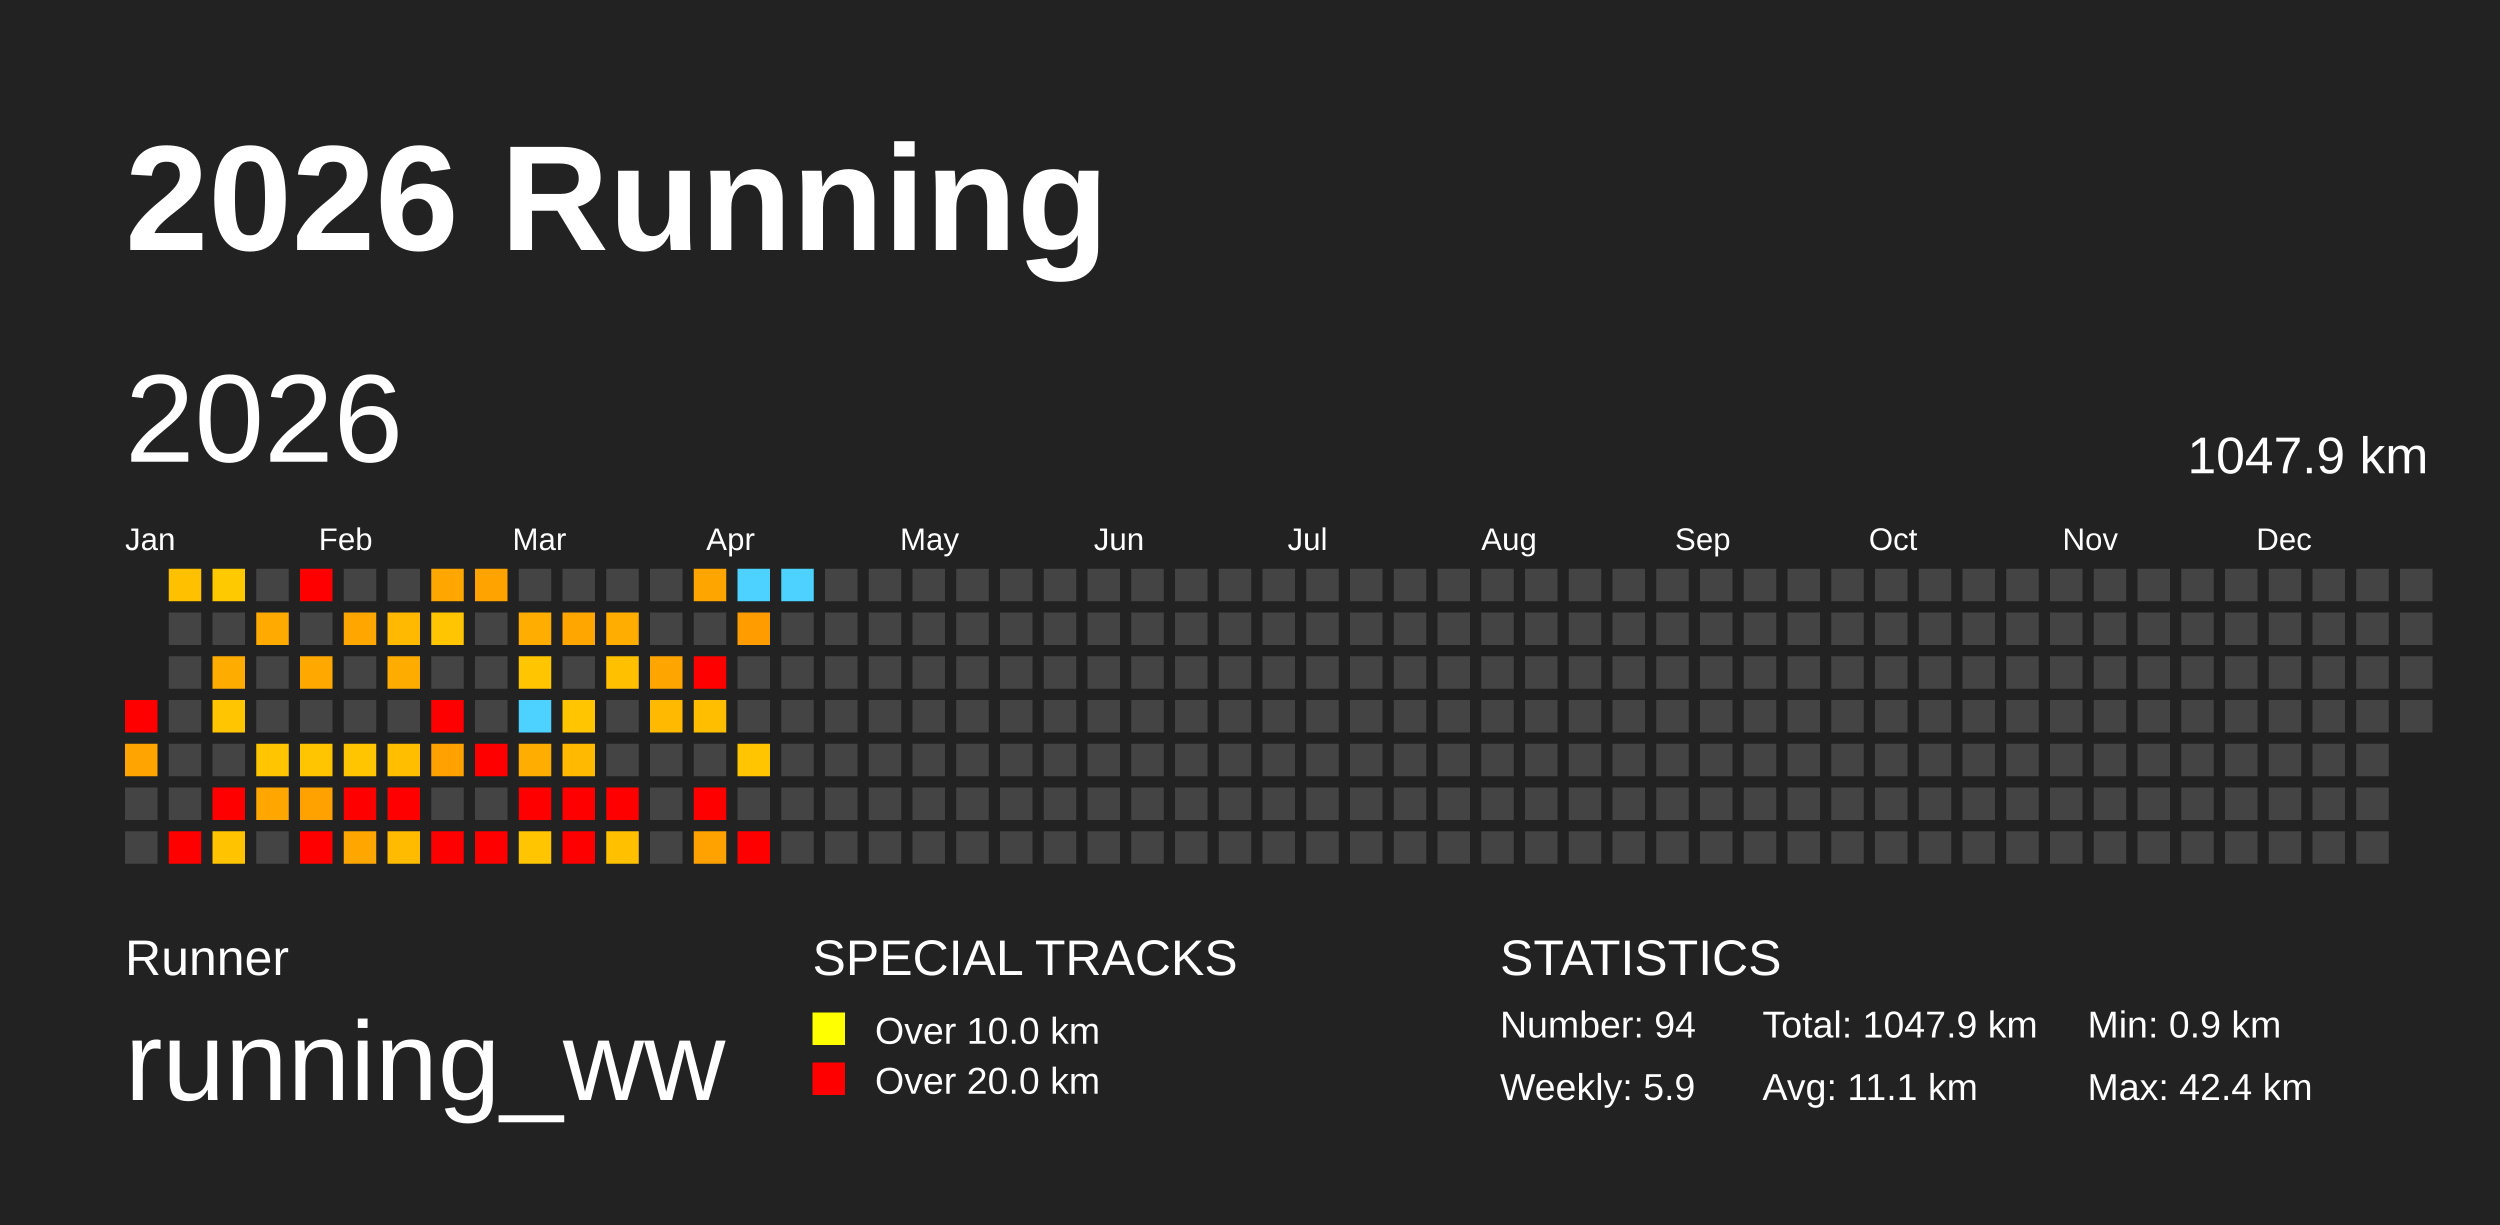
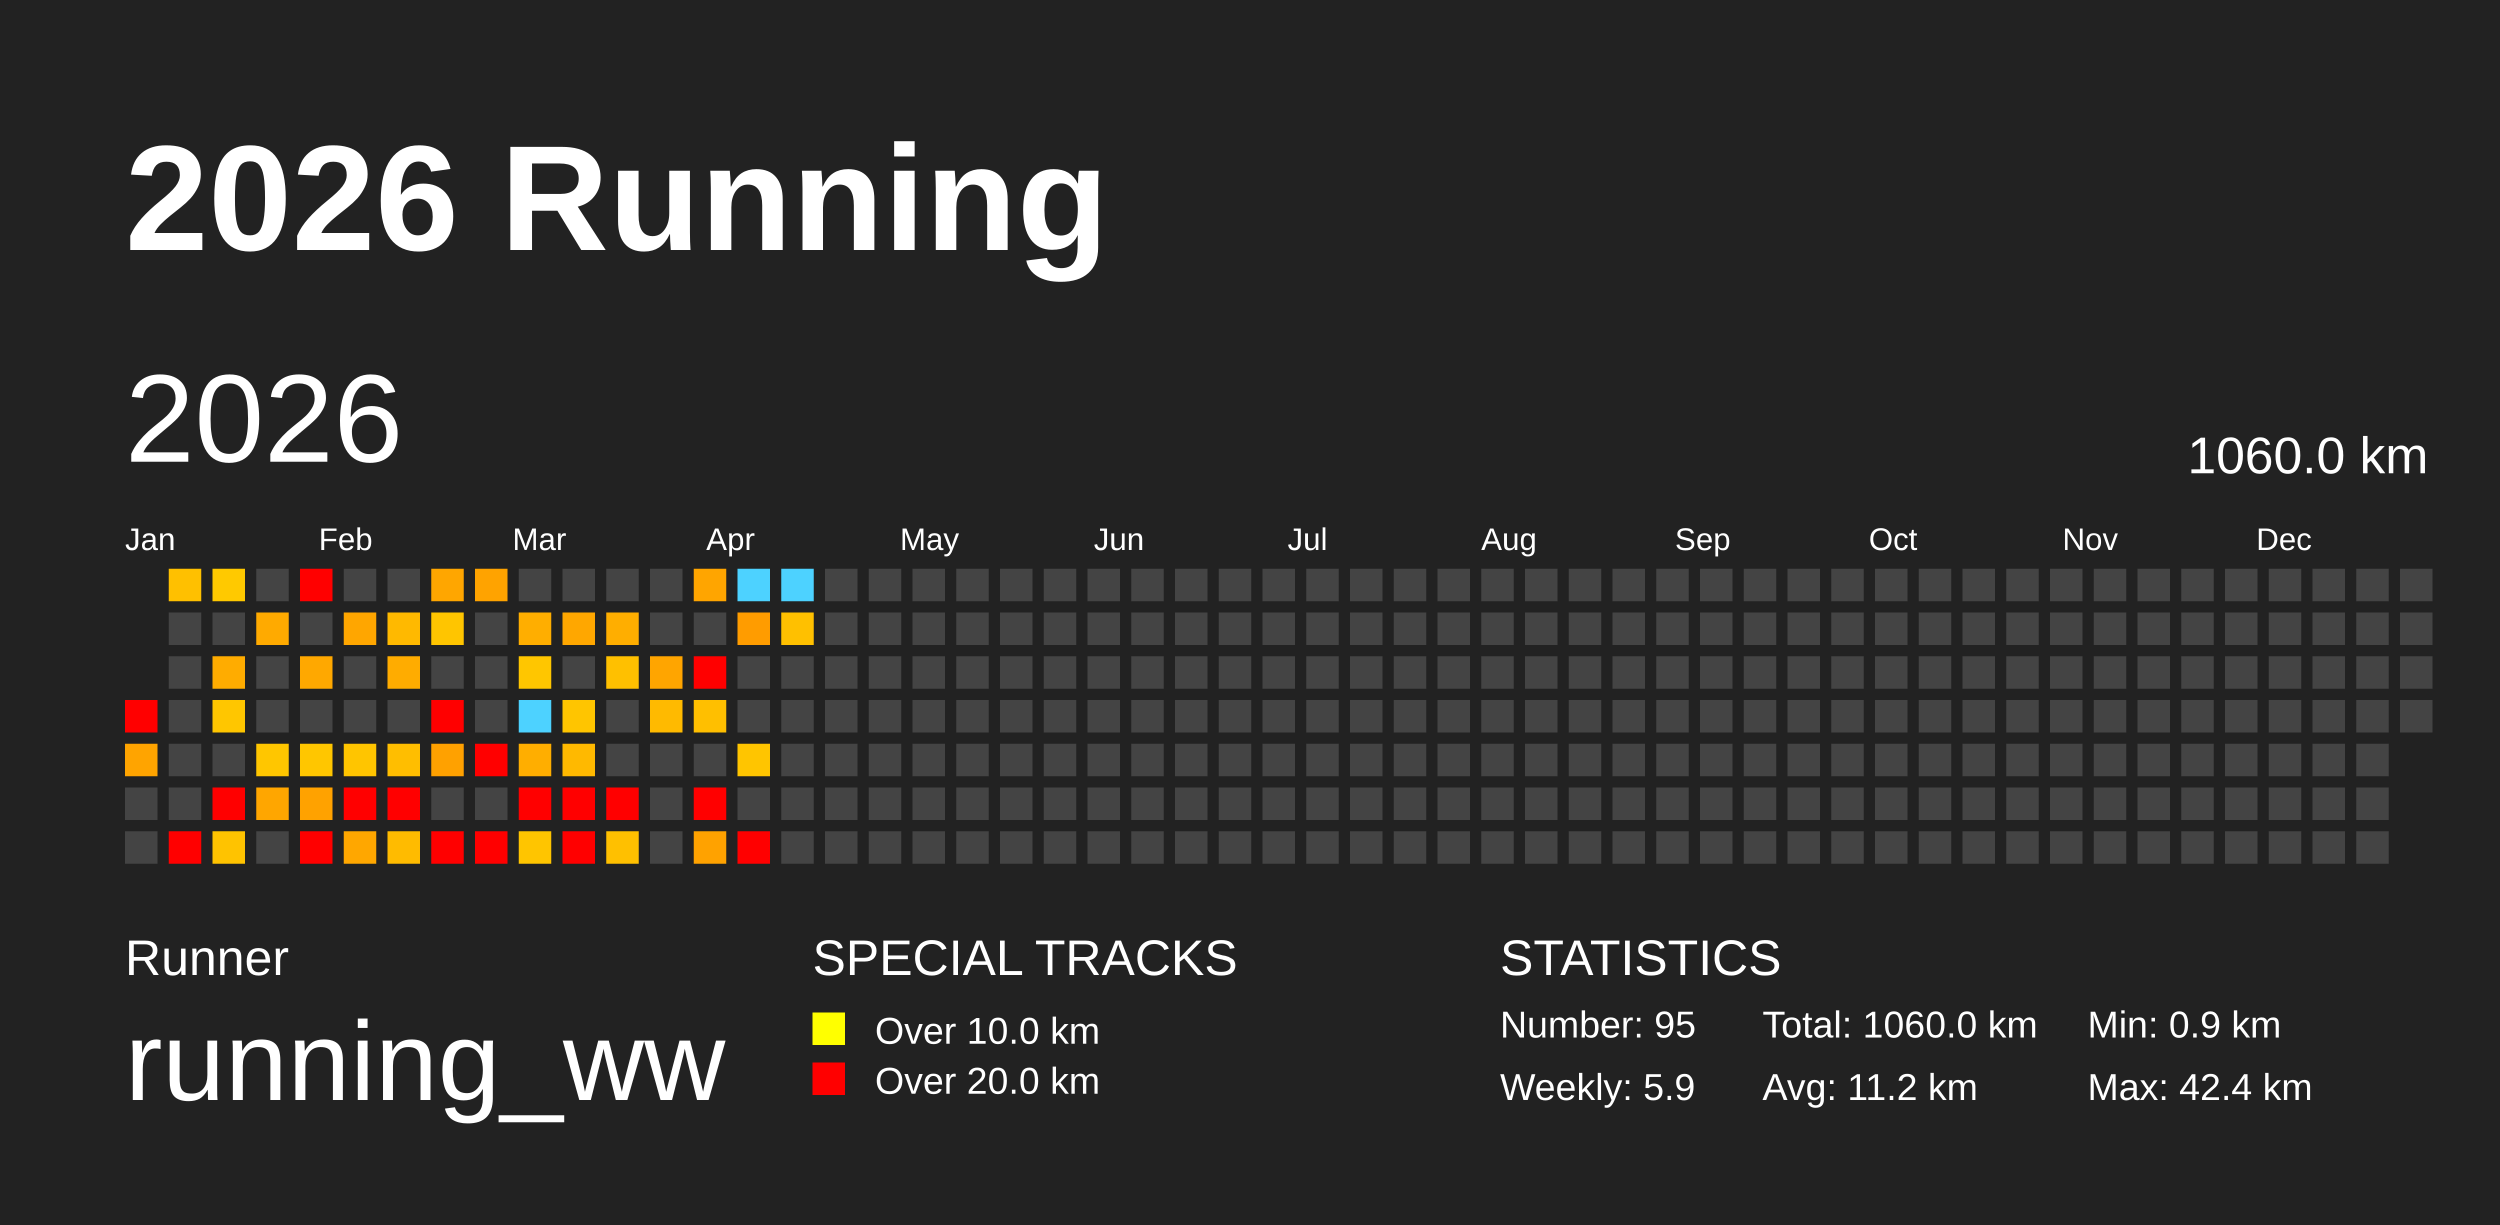
<svg xmlns="http://www.w3.org/2000/svg" baseProfile="full" height="98mm" version="1.1" viewBox="0,0,200,98" width="200mm">
  <defs />
  <rect fill="#222222" height="98" width="200" x="0" y="0" />
  <text fill="#FFFFFF" style="font-size:12px; font-family:Arial; font-weight:bold;" x="10" y="20">2026 Running</text>
  <text fill="#FFFFFF" style="font-size:4px; font-family:Arial" x="10" y="78">Runner</text>
  <text fill="#FFFFFF" style="font-size:9px; font-family:Arial" x="10" y="88">running_ww</text>
  <text fill="#FFFFFF" style="font-size:4px; font-family:Arial" x="65" y="78">SPECIAL TRACKS</text>
  <rect fill="yellow" height="2.6" width="2.6" x="65" y="81" />
  <text fill="#FFFFFF" style="font-size:3px; font-family:Arial" x="70" y="83.5">Over 10.0 km</text>
  <rect fill="red" height="2.6" width="2.6" x="65" y="85" />
  <text fill="#FFFFFF" style="font-size:3px; font-family:Arial" x="70" y="87.5">Over 20.0 km</text>
  <text fill="#FFFFFF" style="font-size:4px; font-family:Arial" x="120" y="78">STATISTICS</text>
-   <text fill="#FFFFFF" style="font-size:3px; font-family:Arial" x="120" y="83">Number: 94</text>
+   <text fill="#FFFFFF" style="font-size:3px; font-family:Arial" x="120" y="83">Number: 95</text>
  <text fill="#FFFFFF" style="font-size:3px; font-family:Arial" x="120" y="88">Weekly: 5.9</text>
-   <text fill="#FFFFFF" style="font-size:3px; font-family:Arial" x="141" y="83">Total: 1047.9 km</text>
-   <text fill="#FFFFFF" style="font-size:3px; font-family:Arial" x="141" y="88">Avg: 11.1 km</text>
+   <text fill="#FFFFFF" style="font-size:3px; font-family:Arial" x="141" y="83">Total: 1060.0 km</text>
+   <text fill="#FFFFFF" style="font-size:3px; font-family:Arial" x="141" y="88">Avg: 11.2 km</text>
  <text fill="#FFFFFF" style="font-size:3px; font-family:Arial" x="167" y="83">Min: 0.9 km</text>
  <text fill="#FFFFFF" style="font-size:3px; font-family:Arial" x="167" y="88">Max: 42.4 km</text>
  <text dominant-baseline="hanging" fill="#FFFFFF" style="font-size:10.0px; font-family:Arial;" x="10" y="30">2026</text>
-   <text dominant-baseline="hanging" fill="#FFFFFF" style="font-size:4.125px; font-family:Arial;" x="175" y="35">1047.9 km</text>
+   <text dominant-baseline="hanging" fill="#FFFFFF" style="font-size:4.125px; font-family:Arial;" x="175" y="35">1060.0 km</text>
  <text fill="#FFFFFF" style="font-size:2.5px; font-family:Arial" x="10.0" y="44">Jan</text>
  <text fill="#FFFFFF" style="font-size:2.5px; font-family:Arial" x="25.5" y="44">Feb</text>
  <text fill="#FFFFFF" style="font-size:2.5px; font-family:Arial" x="41.0" y="44">Mar</text>
  <text fill="#FFFFFF" style="font-size:2.5px; font-family:Arial" x="56.5" y="44">Apr</text>
  <text fill="#FFFFFF" style="font-size:2.5px; font-family:Arial" x="72.0" y="44">May</text>
  <text fill="#FFFFFF" style="font-size:2.5px; font-family:Arial" x="87.5" y="44">Jun</text>
  <text fill="#FFFFFF" style="font-size:2.5px; font-family:Arial" x="103.0" y="44">Jul</text>
  <text fill="#FFFFFF" style="font-size:2.5px; font-family:Arial" x="118.5" y="44">Aug</text>
  <text fill="#FFFFFF" style="font-size:2.5px; font-family:Arial" x="134.0" y="44">Sep</text>
  <text fill="#FFFFFF" style="font-size:2.5px; font-family:Arial" x="149.5" y="44">Oct</text>
  <text fill="#FFFFFF" style="font-size:2.5px; font-family:Arial" x="165.0" y="44">Nov</text>
  <text fill="#FFFFFF" style="font-size:2.5px; font-family:Arial" x="180.5" y="44">Dec</text>
  <rect fill="red" height="2.6" width="2.6" x="10.0" y="56.0" />
  <rect fill="#ffa400" height="2.6" width="2.6" x="10.0" y="59.5" />
  <rect fill="#444444" height="2.6" width="2.6" x="10.0" y="63.0" />
  <rect fill="#444444" height="2.6" width="2.6" x="10.0" y="66.5" />
  <rect fill="#ffc000" height="2.6" width="2.6" x="13.5" y="45.5" />
  <rect fill="#444444" height="2.6" width="2.6" x="13.5" y="49.0" />
  <rect fill="#444444" height="2.6" width="2.6" x="13.5" y="52.5" />
  <rect fill="#444444" height="2.6" width="2.6" x="13.5" y="56.0" />
  <rect fill="#444444" height="2.6" width="2.6" x="13.5" y="59.5" />
  <rect fill="#444444" height="2.6" width="2.6" x="13.5" y="63.0" />
  <rect fill="red" height="2.6" width="2.6" x="13.5" y="66.5" />
  <rect fill="#ffc900" height="2.6" width="2.6" x="17.0" y="45.5" />
  <rect fill="#444444" height="2.6" width="2.6" x="17.0" y="49.0" />
  <rect fill="#ffac00" height="2.6" width="2.6" x="17.0" y="52.5" />
  <rect fill="#ffc600" height="2.6" width="2.6" x="17.0" y="56.0" />
  <rect fill="#444444" height="2.6" width="2.6" x="17.0" y="59.5" />
  <rect fill="red" height="2.6" width="2.6" x="17.0" y="63.0" />
  <rect fill="#ffc300" height="2.6" width="2.6" x="17.0" y="66.5" />
  <rect fill="#444444" height="2.6" width="2.6" x="20.5" y="45.5" />
  <rect fill="#ffaa00" height="2.6" width="2.6" x="20.5" y="49.0" />
  <rect fill="#444444" height="2.6" width="2.6" x="20.5" y="52.5" />
  <rect fill="#444444" height="2.6" width="2.6" x="20.5" y="56.0" />
  <rect fill="#ffc600" height="2.6" width="2.6" x="20.5" y="59.5" />
  <rect fill="#ffa600" height="2.6" width="2.6" x="20.5" y="63.0" />
  <rect fill="#444444" height="2.6" width="2.6" x="20.5" y="66.5" />
  <rect fill="red" height="2.6" width="2.6" x="24.0" y="45.5" />
  <rect fill="#444444" height="2.6" width="2.6" x="24.0" y="49.0" />
  <rect fill="#ffa800" height="2.6" width="2.6" x="24.0" y="52.5" />
  <rect fill="#444444" height="2.6" width="2.6" x="24.0" y="56.0" />
  <rect fill="#ffc600" height="2.6" width="2.6" x="24.0" y="59.5" />
  <rect fill="#ffa200" height="2.6" width="2.6" x="24.0" y="63.0" />
  <rect fill="red" height="2.6" width="2.6" x="24.0" y="66.5" />
  <rect fill="#444444" height="2.6" width="2.6" x="27.5" y="45.5" />
  <rect fill="#ffa600" height="2.6" width="2.6" x="27.5" y="49.0" />
  <rect fill="#444444" height="2.6" width="2.6" x="27.5" y="52.5" />
  <rect fill="#444444" height="2.6" width="2.6" x="27.5" y="56.0" />
  <rect fill="#ffc500" height="2.6" width="2.6" x="27.5" y="59.5" />
  <rect fill="red" height="2.6" width="2.6" x="27.5" y="63.0" />
  <rect fill="#ffa700" height="2.6" width="2.6" x="27.5" y="66.5" />
  <rect fill="#444444" height="2.6" width="2.6" x="31.0" y="45.5" />
  <rect fill="#ffb900" height="2.6" width="2.6" x="31.0" y="49.0" />
  <rect fill="#ffac00" height="2.6" width="2.6" x="31.0" y="52.5" />
  <rect fill="#444444" height="2.6" width="2.6" x="31.0" y="56.0" />
  <rect fill="#ffbe00" height="2.6" width="2.6" x="31.0" y="59.5" />
  <rect fill="red" height="2.6" width="2.6" x="31.0" y="63.0" />
  <rect fill="#ffbb00" height="2.6" width="2.6" x="31.0" y="66.5" />
  <rect fill="#ffa600" height="2.6" width="2.6" x="34.5" y="45.5" />
  <rect fill="#ffc500" height="2.6" width="2.6" x="34.5" y="49.0" />
  <rect fill="#444444" height="2.6" width="2.6" x="34.5" y="52.5" />
  <rect fill="red" height="2.6" width="2.6" x="34.5" y="56.0" />
  <rect fill="#ffa100" height="2.6" width="2.6" x="34.5" y="59.5" />
  <rect fill="#444444" height="2.6" width="2.6" x="34.5" y="63.0" />
  <rect fill="red" height="2.6" width="2.6" x="34.5" y="66.5" />
  <rect fill="#ffa300" height="2.6" width="2.6" x="38.0" y="45.5" />
  <rect fill="#444444" height="2.6" width="2.6" x="38.0" y="49.0" />
  <rect fill="#444444" height="2.6" width="2.6" x="38.0" y="52.5" />
  <rect fill="#444444" height="2.6" width="2.6" x="38.0" y="56.0" />
  <rect fill="red" height="2.6" width="2.6" x="38.0" y="59.5" />
  <rect fill="#444444" height="2.6" width="2.6" x="38.0" y="63.0" />
  <rect fill="red" height="2.6" width="2.6" x="38.0" y="66.5" />
  <rect fill="#444444" height="2.6" width="2.6" x="41.5" y="45.5" />
  <rect fill="#ffae00" height="2.6" width="2.6" x="41.5" y="49.0" />
  <rect fill="#ffc600" height="2.6" width="2.6" x="41.5" y="52.5" />
  <rect fill="#4dd2ff" height="2.6" width="2.6" x="41.5" y="56.0" />
  <rect fill="#ffae00" height="2.6" width="2.6" x="41.5" y="59.5" />
  <rect fill="red" height="2.6" width="2.6" x="41.5" y="63.0" />
  <rect fill="#ffc500" height="2.6" width="2.6" x="41.5" y="66.5" />
  <rect fill="#444444" height="2.6" width="2.6" x="45.0" y="45.5" />
  <rect fill="#ffa700" height="2.6" width="2.6" x="45.0" y="49.0" />
  <rect fill="#444444" height="2.6" width="2.6" x="45.0" y="52.5" />
  <rect fill="#ffc500" height="2.6" width="2.6" x="45.0" y="56.0" />
  <rect fill="#ffb900" height="2.6" width="2.6" x="45.0" y="59.5" />
  <rect fill="red" height="2.6" width="2.6" x="45.0" y="63.0" />
  <rect fill="red" height="2.6" width="2.6" x="45.0" y="66.5" />
  <rect fill="#444444" height="2.6" width="2.6" x="48.5" y="45.5" />
  <rect fill="#ffae00" height="2.6" width="2.6" x="48.5" y="49.0" />
  <rect fill="#ffc000" height="2.6" width="2.6" x="48.5" y="52.5" />
  <rect fill="#444444" height="2.6" width="2.6" x="48.5" y="56.0" />
  <rect fill="#444444" height="2.6" width="2.6" x="48.5" y="59.5" />
  <rect fill="red" height="2.6" width="2.6" x="48.5" y="63.0" />
  <rect fill="#ffc000" height="2.6" width="2.6" x="48.5" y="66.5" />
  <rect fill="#444444" height="2.6" width="2.6" x="52.0" y="45.5" />
  <rect fill="#444444" height="2.6" width="2.6" x="52.0" y="49.0" />
  <rect fill="#ffa500" height="2.6" width="2.6" x="52.0" y="52.5" />
  <rect fill="#ffba00" height="2.6" width="2.6" x="52.0" y="56.0" />
  <rect fill="#444444" height="2.6" width="2.6" x="52.0" y="59.5" />
  <rect fill="#444444" height="2.6" width="2.6" x="52.0" y="63.0" />
  <rect fill="#444444" height="2.6" width="2.6" x="52.0" y="66.5" />
  <rect fill="#ffa500" height="2.6" width="2.6" x="55.5" y="45.5" />
  <rect fill="#444444" height="2.6" width="2.6" x="55.5" y="49.0" />
  <rect fill="red" height="2.6" width="2.6" x="55.5" y="52.5" />
  <rect fill="#ffbf00" height="2.6" width="2.6" x="55.5" y="56.0" />
  <rect fill="#444444" height="2.6" width="2.6" x="55.5" y="59.5" />
  <rect fill="red" height="2.6" width="2.6" x="55.5" y="63.0" />
  <rect fill="#ffa200" height="2.6" width="2.6" x="55.5" y="66.5" />
  <rect fill="#4dd2ff" height="2.6" width="2.6" x="59.0" y="45.5" />
  <rect fill="#ff9c00" height="2.6" width="2.6" x="59.0" y="49.0" />
  <rect fill="#444444" height="2.6" width="2.6" x="59.0" y="52.5" />
  <rect fill="#444444" height="2.6" width="2.6" x="59.0" y="56.0" />
  <rect fill="#ffc500" height="2.6" width="2.6" x="59.0" y="59.5" />
  <rect fill="#444444" height="2.6" width="2.6" x="59.0" y="63.0" />
  <rect fill="red" height="2.6" width="2.6" x="59.0" y="66.5" />
  <rect fill="#4dd2ff" height="2.6" width="2.6" x="62.5" y="45.5" />
-   <rect fill="#444444" height="2.6" width="2.6" x="62.5" y="49.0" />
+   <rect fill="#ffc000" height="2.6" width="2.6" x="62.5" y="49.0" />
  <rect fill="#444444" height="2.6" width="2.6" x="62.5" y="52.5" />
  <rect fill="#444444" height="2.6" width="2.6" x="62.5" y="56.0" />
  <rect fill="#444444" height="2.6" width="2.6" x="62.5" y="59.5" />
  <rect fill="#444444" height="2.6" width="2.6" x="62.5" y="63.0" />
  <rect fill="#444444" height="2.6" width="2.6" x="62.5" y="66.5" />
  <rect fill="#444444" height="2.6" width="2.6" x="66.0" y="45.5" />
  <rect fill="#444444" height="2.6" width="2.6" x="66.0" y="49.0" />
  <rect fill="#444444" height="2.6" width="2.6" x="66.0" y="52.5" />
  <rect fill="#444444" height="2.6" width="2.6" x="66.0" y="56.0" />
  <rect fill="#444444" height="2.6" width="2.6" x="66.0" y="59.5" />
  <rect fill="#444444" height="2.6" width="2.6" x="66.0" y="63.0" />
  <rect fill="#444444" height="2.6" width="2.6" x="66.0" y="66.5" />
  <rect fill="#444444" height="2.6" width="2.6" x="69.5" y="45.5" />
  <rect fill="#444444" height="2.6" width="2.6" x="69.5" y="49.0" />
  <rect fill="#444444" height="2.6" width="2.6" x="69.5" y="52.5" />
  <rect fill="#444444" height="2.6" width="2.6" x="69.5" y="56.0" />
  <rect fill="#444444" height="2.6" width="2.6" x="69.5" y="59.5" />
  <rect fill="#444444" height="2.6" width="2.6" x="69.5" y="63.0" />
  <rect fill="#444444" height="2.6" width="2.6" x="69.5" y="66.5" />
  <rect fill="#444444" height="2.6" width="2.6" x="73.0" y="45.5" />
  <rect fill="#444444" height="2.6" width="2.6" x="73.0" y="49.0" />
  <rect fill="#444444" height="2.6" width="2.6" x="73.0" y="52.5" />
  <rect fill="#444444" height="2.6" width="2.6" x="73.0" y="56.0" />
  <rect fill="#444444" height="2.6" width="2.6" x="73.0" y="59.5" />
  <rect fill="#444444" height="2.6" width="2.6" x="73.0" y="63.0" />
  <rect fill="#444444" height="2.6" width="2.6" x="73.0" y="66.5" />
  <rect fill="#444444" height="2.6" width="2.6" x="76.5" y="45.5" />
  <rect fill="#444444" height="2.6" width="2.6" x="76.5" y="49.0" />
  <rect fill="#444444" height="2.6" width="2.6" x="76.5" y="52.5" />
  <rect fill="#444444" height="2.6" width="2.6" x="76.5" y="56.0" />
  <rect fill="#444444" height="2.6" width="2.6" x="76.5" y="59.5" />
  <rect fill="#444444" height="2.6" width="2.6" x="76.5" y="63.0" />
  <rect fill="#444444" height="2.6" width="2.6" x="76.5" y="66.5" />
  <rect fill="#444444" height="2.6" width="2.6" x="80.0" y="45.5" />
  <rect fill="#444444" height="2.6" width="2.6" x="80.0" y="49.0" />
  <rect fill="#444444" height="2.6" width="2.6" x="80.0" y="52.5" />
  <rect fill="#444444" height="2.6" width="2.6" x="80.0" y="56.0" />
  <rect fill="#444444" height="2.6" width="2.6" x="80.0" y="59.5" />
  <rect fill="#444444" height="2.6" width="2.6" x="80.0" y="63.0" />
  <rect fill="#444444" height="2.6" width="2.6" x="80.0" y="66.5" />
  <rect fill="#444444" height="2.6" width="2.6" x="83.5" y="45.5" />
  <rect fill="#444444" height="2.6" width="2.6" x="83.5" y="49.0" />
  <rect fill="#444444" height="2.6" width="2.6" x="83.5" y="52.5" />
  <rect fill="#444444" height="2.6" width="2.6" x="83.5" y="56.0" />
  <rect fill="#444444" height="2.6" width="2.6" x="83.5" y="59.5" />
  <rect fill="#444444" height="2.6" width="2.6" x="83.5" y="63.0" />
  <rect fill="#444444" height="2.6" width="2.6" x="83.5" y="66.5" />
  <rect fill="#444444" height="2.6" width="2.6" x="87.0" y="45.5" />
  <rect fill="#444444" height="2.6" width="2.6" x="87.0" y="49.0" />
  <rect fill="#444444" height="2.6" width="2.6" x="87.0" y="52.5" />
  <rect fill="#444444" height="2.6" width="2.6" x="87.0" y="56.0" />
  <rect fill="#444444" height="2.6" width="2.6" x="87.0" y="59.5" />
  <rect fill="#444444" height="2.6" width="2.6" x="87.0" y="63.0" />
  <rect fill="#444444" height="2.6" width="2.6" x="87.0" y="66.5" />
  <rect fill="#444444" height="2.6" width="2.6" x="90.5" y="45.5" />
  <rect fill="#444444" height="2.6" width="2.6" x="90.5" y="49.0" />
  <rect fill="#444444" height="2.6" width="2.6" x="90.5" y="52.5" />
  <rect fill="#444444" height="2.6" width="2.6" x="90.5" y="56.0" />
  <rect fill="#444444" height="2.6" width="2.6" x="90.5" y="59.5" />
  <rect fill="#444444" height="2.6" width="2.6" x="90.5" y="63.0" />
  <rect fill="#444444" height="2.6" width="2.6" x="90.5" y="66.5" />
  <rect fill="#444444" height="2.6" width="2.6" x="94.0" y="45.5" />
  <rect fill="#444444" height="2.6" width="2.6" x="94.0" y="49.0" />
  <rect fill="#444444" height="2.6" width="2.6" x="94.0" y="52.5" />
  <rect fill="#444444" height="2.6" width="2.6" x="94.0" y="56.0" />
  <rect fill="#444444" height="2.6" width="2.6" x="94.0" y="59.5" />
  <rect fill="#444444" height="2.6" width="2.6" x="94.0" y="63.0" />
  <rect fill="#444444" height="2.6" width="2.6" x="94.0" y="66.5" />
  <rect fill="#444444" height="2.6" width="2.6" x="97.5" y="45.5" />
  <rect fill="#444444" height="2.6" width="2.6" x="97.5" y="49.0" />
  <rect fill="#444444" height="2.6" width="2.6" x="97.5" y="52.5" />
  <rect fill="#444444" height="2.6" width="2.6" x="97.5" y="56.0" />
  <rect fill="#444444" height="2.6" width="2.6" x="97.5" y="59.5" />
  <rect fill="#444444" height="2.6" width="2.6" x="97.5" y="63.0" />
  <rect fill="#444444" height="2.6" width="2.6" x="97.5" y="66.5" />
  <rect fill="#444444" height="2.6" width="2.6" x="101.0" y="45.5" />
  <rect fill="#444444" height="2.6" width="2.6" x="101.0" y="49.0" />
  <rect fill="#444444" height="2.6" width="2.6" x="101.0" y="52.5" />
  <rect fill="#444444" height="2.6" width="2.6" x="101.0" y="56.0" />
  <rect fill="#444444" height="2.6" width="2.6" x="101.0" y="59.5" />
  <rect fill="#444444" height="2.6" width="2.6" x="101.0" y="63.0" />
  <rect fill="#444444" height="2.6" width="2.6" x="101.0" y="66.5" />
  <rect fill="#444444" height="2.6" width="2.6" x="104.5" y="45.5" />
  <rect fill="#444444" height="2.6" width="2.6" x="104.5" y="49.0" />
  <rect fill="#444444" height="2.6" width="2.6" x="104.5" y="52.5" />
  <rect fill="#444444" height="2.6" width="2.6" x="104.5" y="56.0" />
  <rect fill="#444444" height="2.6" width="2.6" x="104.5" y="59.5" />
  <rect fill="#444444" height="2.6" width="2.6" x="104.5" y="63.0" />
  <rect fill="#444444" height="2.6" width="2.6" x="104.5" y="66.5" />
  <rect fill="#444444" height="2.6" width="2.6" x="108.0" y="45.5" />
  <rect fill="#444444" height="2.6" width="2.6" x="108.0" y="49.0" />
  <rect fill="#444444" height="2.6" width="2.6" x="108.0" y="52.5" />
  <rect fill="#444444" height="2.6" width="2.6" x="108.0" y="56.0" />
  <rect fill="#444444" height="2.6" width="2.6" x="108.0" y="59.5" />
  <rect fill="#444444" height="2.6" width="2.6" x="108.0" y="63.0" />
  <rect fill="#444444" height="2.6" width="2.6" x="108.0" y="66.5" />
  <rect fill="#444444" height="2.6" width="2.6" x="111.5" y="45.5" />
  <rect fill="#444444" height="2.6" width="2.6" x="111.5" y="49.0" />
  <rect fill="#444444" height="2.6" width="2.6" x="111.5" y="52.5" />
  <rect fill="#444444" height="2.6" width="2.6" x="111.5" y="56.0" />
  <rect fill="#444444" height="2.6" width="2.6" x="111.5" y="59.5" />
  <rect fill="#444444" height="2.6" width="2.6" x="111.5" y="63.0" />
  <rect fill="#444444" height="2.6" width="2.6" x="111.5" y="66.5" />
  <rect fill="#444444" height="2.6" width="2.6" x="115.0" y="45.5" />
  <rect fill="#444444" height="2.6" width="2.6" x="115.0" y="49.0" />
  <rect fill="#444444" height="2.6" width="2.6" x="115.0" y="52.5" />
  <rect fill="#444444" height="2.6" width="2.6" x="115.0" y="56.0" />
  <rect fill="#444444" height="2.6" width="2.6" x="115.0" y="59.5" />
  <rect fill="#444444" height="2.6" width="2.6" x="115.0" y="63.0" />
  <rect fill="#444444" height="2.6" width="2.6" x="115.0" y="66.5" />
  <rect fill="#444444" height="2.6" width="2.6" x="118.5" y="45.5" />
  <rect fill="#444444" height="2.6" width="2.6" x="118.5" y="49.0" />
  <rect fill="#444444" height="2.6" width="2.6" x="118.5" y="52.5" />
  <rect fill="#444444" height="2.6" width="2.6" x="118.5" y="56.0" />
  <rect fill="#444444" height="2.6" width="2.6" x="118.5" y="59.5" />
  <rect fill="#444444" height="2.6" width="2.6" x="118.5" y="63.0" />
  <rect fill="#444444" height="2.6" width="2.6" x="118.5" y="66.5" />
  <rect fill="#444444" height="2.6" width="2.6" x="122.0" y="45.5" />
  <rect fill="#444444" height="2.6" width="2.6" x="122.0" y="49.0" />
  <rect fill="#444444" height="2.6" width="2.6" x="122.0" y="52.5" />
  <rect fill="#444444" height="2.6" width="2.6" x="122.0" y="56.0" />
  <rect fill="#444444" height="2.6" width="2.6" x="122.0" y="59.5" />
  <rect fill="#444444" height="2.6" width="2.6" x="122.0" y="63.0" />
  <rect fill="#444444" height="2.6" width="2.6" x="122.0" y="66.5" />
  <rect fill="#444444" height="2.6" width="2.6" x="125.5" y="45.5" />
  <rect fill="#444444" height="2.6" width="2.6" x="125.5" y="49.0" />
  <rect fill="#444444" height="2.6" width="2.6" x="125.5" y="52.5" />
  <rect fill="#444444" height="2.6" width="2.6" x="125.5" y="56.0" />
  <rect fill="#444444" height="2.6" width="2.6" x="125.5" y="59.5" />
  <rect fill="#444444" height="2.6" width="2.6" x="125.5" y="63.0" />
  <rect fill="#444444" height="2.6" width="2.6" x="125.5" y="66.5" />
  <rect fill="#444444" height="2.6" width="2.6" x="129.0" y="45.5" />
  <rect fill="#444444" height="2.6" width="2.6" x="129.0" y="49.0" />
  <rect fill="#444444" height="2.6" width="2.6" x="129.0" y="52.5" />
  <rect fill="#444444" height="2.6" width="2.6" x="129.0" y="56.0" />
  <rect fill="#444444" height="2.6" width="2.6" x="129.0" y="59.5" />
  <rect fill="#444444" height="2.6" width="2.6" x="129.0" y="63.0" />
  <rect fill="#444444" height="2.6" width="2.6" x="129.0" y="66.5" />
  <rect fill="#444444" height="2.6" width="2.6" x="132.5" y="45.5" />
  <rect fill="#444444" height="2.6" width="2.6" x="132.5" y="49.0" />
  <rect fill="#444444" height="2.6" width="2.6" x="132.5" y="52.5" />
  <rect fill="#444444" height="2.6" width="2.6" x="132.5" y="56.0" />
  <rect fill="#444444" height="2.6" width="2.6" x="132.5" y="59.5" />
  <rect fill="#444444" height="2.6" width="2.6" x="132.5" y="63.0" />
  <rect fill="#444444" height="2.6" width="2.6" x="132.5" y="66.5" />
  <rect fill="#444444" height="2.6" width="2.6" x="136.0" y="45.5" />
  <rect fill="#444444" height="2.6" width="2.6" x="136.0" y="49.0" />
  <rect fill="#444444" height="2.6" width="2.6" x="136.0" y="52.5" />
  <rect fill="#444444" height="2.6" width="2.6" x="136.0" y="56.0" />
  <rect fill="#444444" height="2.6" width="2.6" x="136.0" y="59.5" />
  <rect fill="#444444" height="2.6" width="2.6" x="136.0" y="63.0" />
  <rect fill="#444444" height="2.6" width="2.6" x="136.0" y="66.5" />
  <rect fill="#444444" height="2.6" width="2.6" x="139.5" y="45.5" />
  <rect fill="#444444" height="2.6" width="2.6" x="139.5" y="49.0" />
  <rect fill="#444444" height="2.6" width="2.6" x="139.5" y="52.5" />
  <rect fill="#444444" height="2.6" width="2.6" x="139.5" y="56.0" />
  <rect fill="#444444" height="2.6" width="2.6" x="139.5" y="59.5" />
  <rect fill="#444444" height="2.6" width="2.6" x="139.5" y="63.0" />
  <rect fill="#444444" height="2.6" width="2.6" x="139.5" y="66.5" />
  <rect fill="#444444" height="2.6" width="2.6" x="143.0" y="45.5" />
  <rect fill="#444444" height="2.6" width="2.6" x="143.0" y="49.0" />
  <rect fill="#444444" height="2.6" width="2.6" x="143.0" y="52.5" />
  <rect fill="#444444" height="2.6" width="2.6" x="143.0" y="56.0" />
  <rect fill="#444444" height="2.6" width="2.6" x="143.0" y="59.5" />
  <rect fill="#444444" height="2.6" width="2.6" x="143.0" y="63.0" />
  <rect fill="#444444" height="2.6" width="2.6" x="143.0" y="66.5" />
  <rect fill="#444444" height="2.6" width="2.6" x="146.5" y="45.5" />
  <rect fill="#444444" height="2.6" width="2.6" x="146.5" y="49.0" />
  <rect fill="#444444" height="2.6" width="2.6" x="146.5" y="52.5" />
  <rect fill="#444444" height="2.6" width="2.6" x="146.5" y="56.0" />
  <rect fill="#444444" height="2.6" width="2.6" x="146.5" y="59.5" />
  <rect fill="#444444" height="2.6" width="2.6" x="146.5" y="63.0" />
  <rect fill="#444444" height="2.6" width="2.6" x="146.5" y="66.5" />
  <rect fill="#444444" height="2.6" width="2.6" x="150.0" y="45.5" />
  <rect fill="#444444" height="2.6" width="2.6" x="150.0" y="49.0" />
  <rect fill="#444444" height="2.6" width="2.6" x="150.0" y="52.5" />
  <rect fill="#444444" height="2.6" width="2.6" x="150.0" y="56.0" />
  <rect fill="#444444" height="2.6" width="2.6" x="150.0" y="59.5" />
  <rect fill="#444444" height="2.6" width="2.6" x="150.0" y="63.0" />
  <rect fill="#444444" height="2.6" width="2.6" x="150.0" y="66.5" />
  <rect fill="#444444" height="2.6" width="2.6" x="153.5" y="45.5" />
  <rect fill="#444444" height="2.6" width="2.6" x="153.5" y="49.0" />
  <rect fill="#444444" height="2.6" width="2.6" x="153.5" y="52.5" />
  <rect fill="#444444" height="2.6" width="2.6" x="153.5" y="56.0" />
  <rect fill="#444444" height="2.6" width="2.6" x="153.5" y="59.5" />
  <rect fill="#444444" height="2.6" width="2.6" x="153.5" y="63.0" />
  <rect fill="#444444" height="2.6" width="2.6" x="153.5" y="66.5" />
  <rect fill="#444444" height="2.6" width="2.6" x="157.0" y="45.5" />
  <rect fill="#444444" height="2.6" width="2.6" x="157.0" y="49.0" />
  <rect fill="#444444" height="2.6" width="2.6" x="157.0" y="52.5" />
  <rect fill="#444444" height="2.6" width="2.6" x="157.0" y="56.0" />
  <rect fill="#444444" height="2.6" width="2.6" x="157.0" y="59.5" />
  <rect fill="#444444" height="2.6" width="2.6" x="157.0" y="63.0" />
  <rect fill="#444444" height="2.6" width="2.6" x="157.0" y="66.5" />
  <rect fill="#444444" height="2.6" width="2.6" x="160.5" y="45.5" />
  <rect fill="#444444" height="2.6" width="2.6" x="160.5" y="49.0" />
  <rect fill="#444444" height="2.6" width="2.6" x="160.5" y="52.5" />
  <rect fill="#444444" height="2.6" width="2.6" x="160.5" y="56.0" />
  <rect fill="#444444" height="2.6" width="2.6" x="160.5" y="59.5" />
  <rect fill="#444444" height="2.6" width="2.6" x="160.5" y="63.0" />
  <rect fill="#444444" height="2.6" width="2.6" x="160.5" y="66.5" />
  <rect fill="#444444" height="2.6" width="2.6" x="164.0" y="45.5" />
  <rect fill="#444444" height="2.6" width="2.6" x="164.0" y="49.0" />
  <rect fill="#444444" height="2.6" width="2.6" x="164.0" y="52.5" />
  <rect fill="#444444" height="2.6" width="2.6" x="164.0" y="56.0" />
  <rect fill="#444444" height="2.6" width="2.6" x="164.0" y="59.5" />
  <rect fill="#444444" height="2.6" width="2.6" x="164.0" y="63.0" />
  <rect fill="#444444" height="2.6" width="2.6" x="164.0" y="66.5" />
  <rect fill="#444444" height="2.6" width="2.6" x="167.5" y="45.5" />
  <rect fill="#444444" height="2.6" width="2.6" x="167.5" y="49.0" />
  <rect fill="#444444" height="2.6" width="2.6" x="167.5" y="52.5" />
  <rect fill="#444444" height="2.6" width="2.6" x="167.5" y="56.0" />
  <rect fill="#444444" height="2.6" width="2.6" x="167.5" y="59.5" />
  <rect fill="#444444" height="2.6" width="2.6" x="167.5" y="63.0" />
  <rect fill="#444444" height="2.6" width="2.6" x="167.5" y="66.5" />
  <rect fill="#444444" height="2.6" width="2.6" x="171.0" y="45.5" />
  <rect fill="#444444" height="2.6" width="2.6" x="171.0" y="49.0" />
  <rect fill="#444444" height="2.6" width="2.6" x="171.0" y="52.5" />
  <rect fill="#444444" height="2.6" width="2.6" x="171.0" y="56.0" />
  <rect fill="#444444" height="2.6" width="2.6" x="171.0" y="59.5" />
  <rect fill="#444444" height="2.6" width="2.6" x="171.0" y="63.0" />
  <rect fill="#444444" height="2.6" width="2.6" x="171.0" y="66.5" />
  <rect fill="#444444" height="2.6" width="2.6" x="174.5" y="45.5" />
  <rect fill="#444444" height="2.6" width="2.6" x="174.5" y="49.0" />
  <rect fill="#444444" height="2.6" width="2.6" x="174.5" y="52.5" />
  <rect fill="#444444" height="2.6" width="2.6" x="174.5" y="56.0" />
  <rect fill="#444444" height="2.6" width="2.6" x="174.5" y="59.5" />
  <rect fill="#444444" height="2.6" width="2.6" x="174.5" y="63.0" />
  <rect fill="#444444" height="2.6" width="2.6" x="174.5" y="66.5" />
  <rect fill="#444444" height="2.6" width="2.6" x="178.0" y="45.5" />
  <rect fill="#444444" height="2.6" width="2.6" x="178.0" y="49.0" />
  <rect fill="#444444" height="2.6" width="2.6" x="178.0" y="52.5" />
  <rect fill="#444444" height="2.6" width="2.6" x="178.0" y="56.0" />
  <rect fill="#444444" height="2.6" width="2.6" x="178.0" y="59.5" />
  <rect fill="#444444" height="2.6" width="2.6" x="178.0" y="63.0" />
  <rect fill="#444444" height="2.6" width="2.6" x="178.0" y="66.5" />
  <rect fill="#444444" height="2.6" width="2.6" x="181.5" y="45.5" />
  <rect fill="#444444" height="2.6" width="2.6" x="181.5" y="49.0" />
  <rect fill="#444444" height="2.6" width="2.6" x="181.5" y="52.5" />
  <rect fill="#444444" height="2.6" width="2.6" x="181.5" y="56.0" />
  <rect fill="#444444" height="2.6" width="2.6" x="181.5" y="59.5" />
  <rect fill="#444444" height="2.6" width="2.6" x="181.5" y="63.0" />
  <rect fill="#444444" height="2.6" width="2.6" x="181.5" y="66.5" />
  <rect fill="#444444" height="2.6" width="2.6" x="185.0" y="45.5" />
  <rect fill="#444444" height="2.6" width="2.6" x="185.0" y="49.0" />
  <rect fill="#444444" height="2.6" width="2.6" x="185.0" y="52.5" />
  <rect fill="#444444" height="2.6" width="2.6" x="185.0" y="56.0" />
  <rect fill="#444444" height="2.6" width="2.6" x="185.0" y="59.5" />
  <rect fill="#444444" height="2.6" width="2.6" x="185.0" y="63.0" />
  <rect fill="#444444" height="2.6" width="2.6" x="185.0" y="66.5" />
  <rect fill="#444444" height="2.6" width="2.6" x="188.5" y="45.5" />
  <rect fill="#444444" height="2.6" width="2.6" x="188.5" y="49.0" />
  <rect fill="#444444" height="2.6" width="2.6" x="188.5" y="52.5" />
  <rect fill="#444444" height="2.6" width="2.6" x="188.5" y="56.0" />
  <rect fill="#444444" height="2.6" width="2.6" x="188.5" y="59.5" />
  <rect fill="#444444" height="2.6" width="2.6" x="188.5" y="63.0" />
  <rect fill="#444444" height="2.6" width="2.6" x="188.5" y="66.5" />
  <rect fill="#444444" height="2.6" width="2.6" x="192.0" y="45.5" />
  <rect fill="#444444" height="2.6" width="2.6" x="192.0" y="49.0" />
  <rect fill="#444444" height="2.6" width="2.6" x="192.0" y="52.5" />
  <rect fill="#444444" height="2.6" width="2.6" x="192.0" y="56.0" />
</svg>
